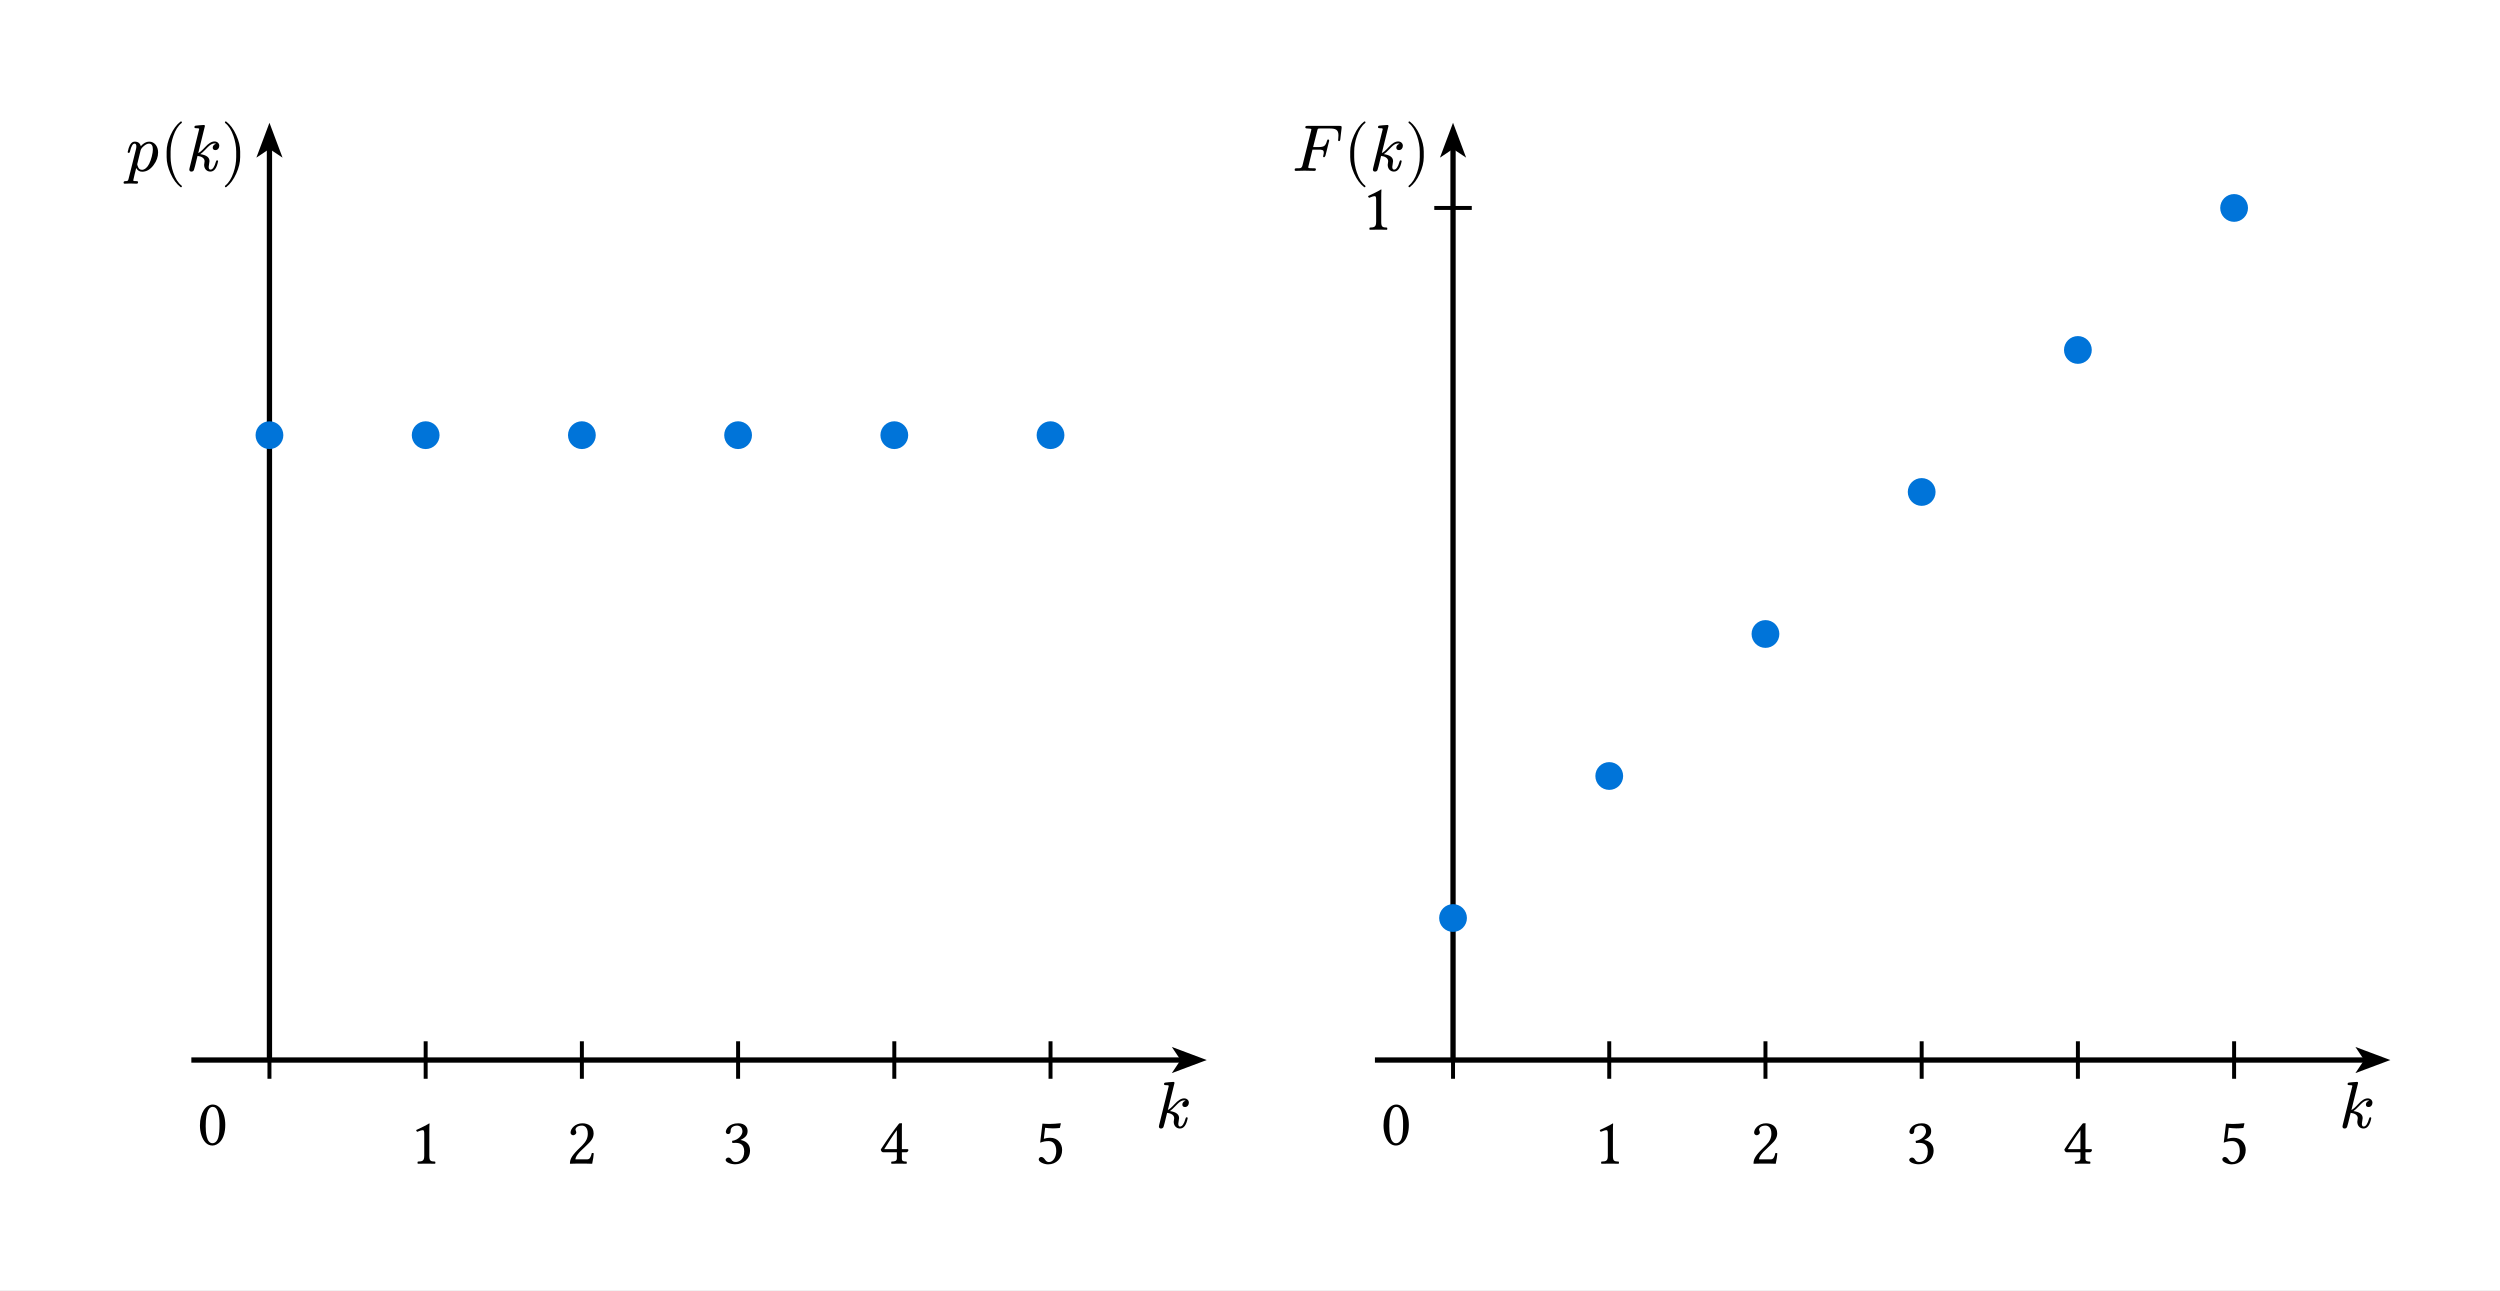
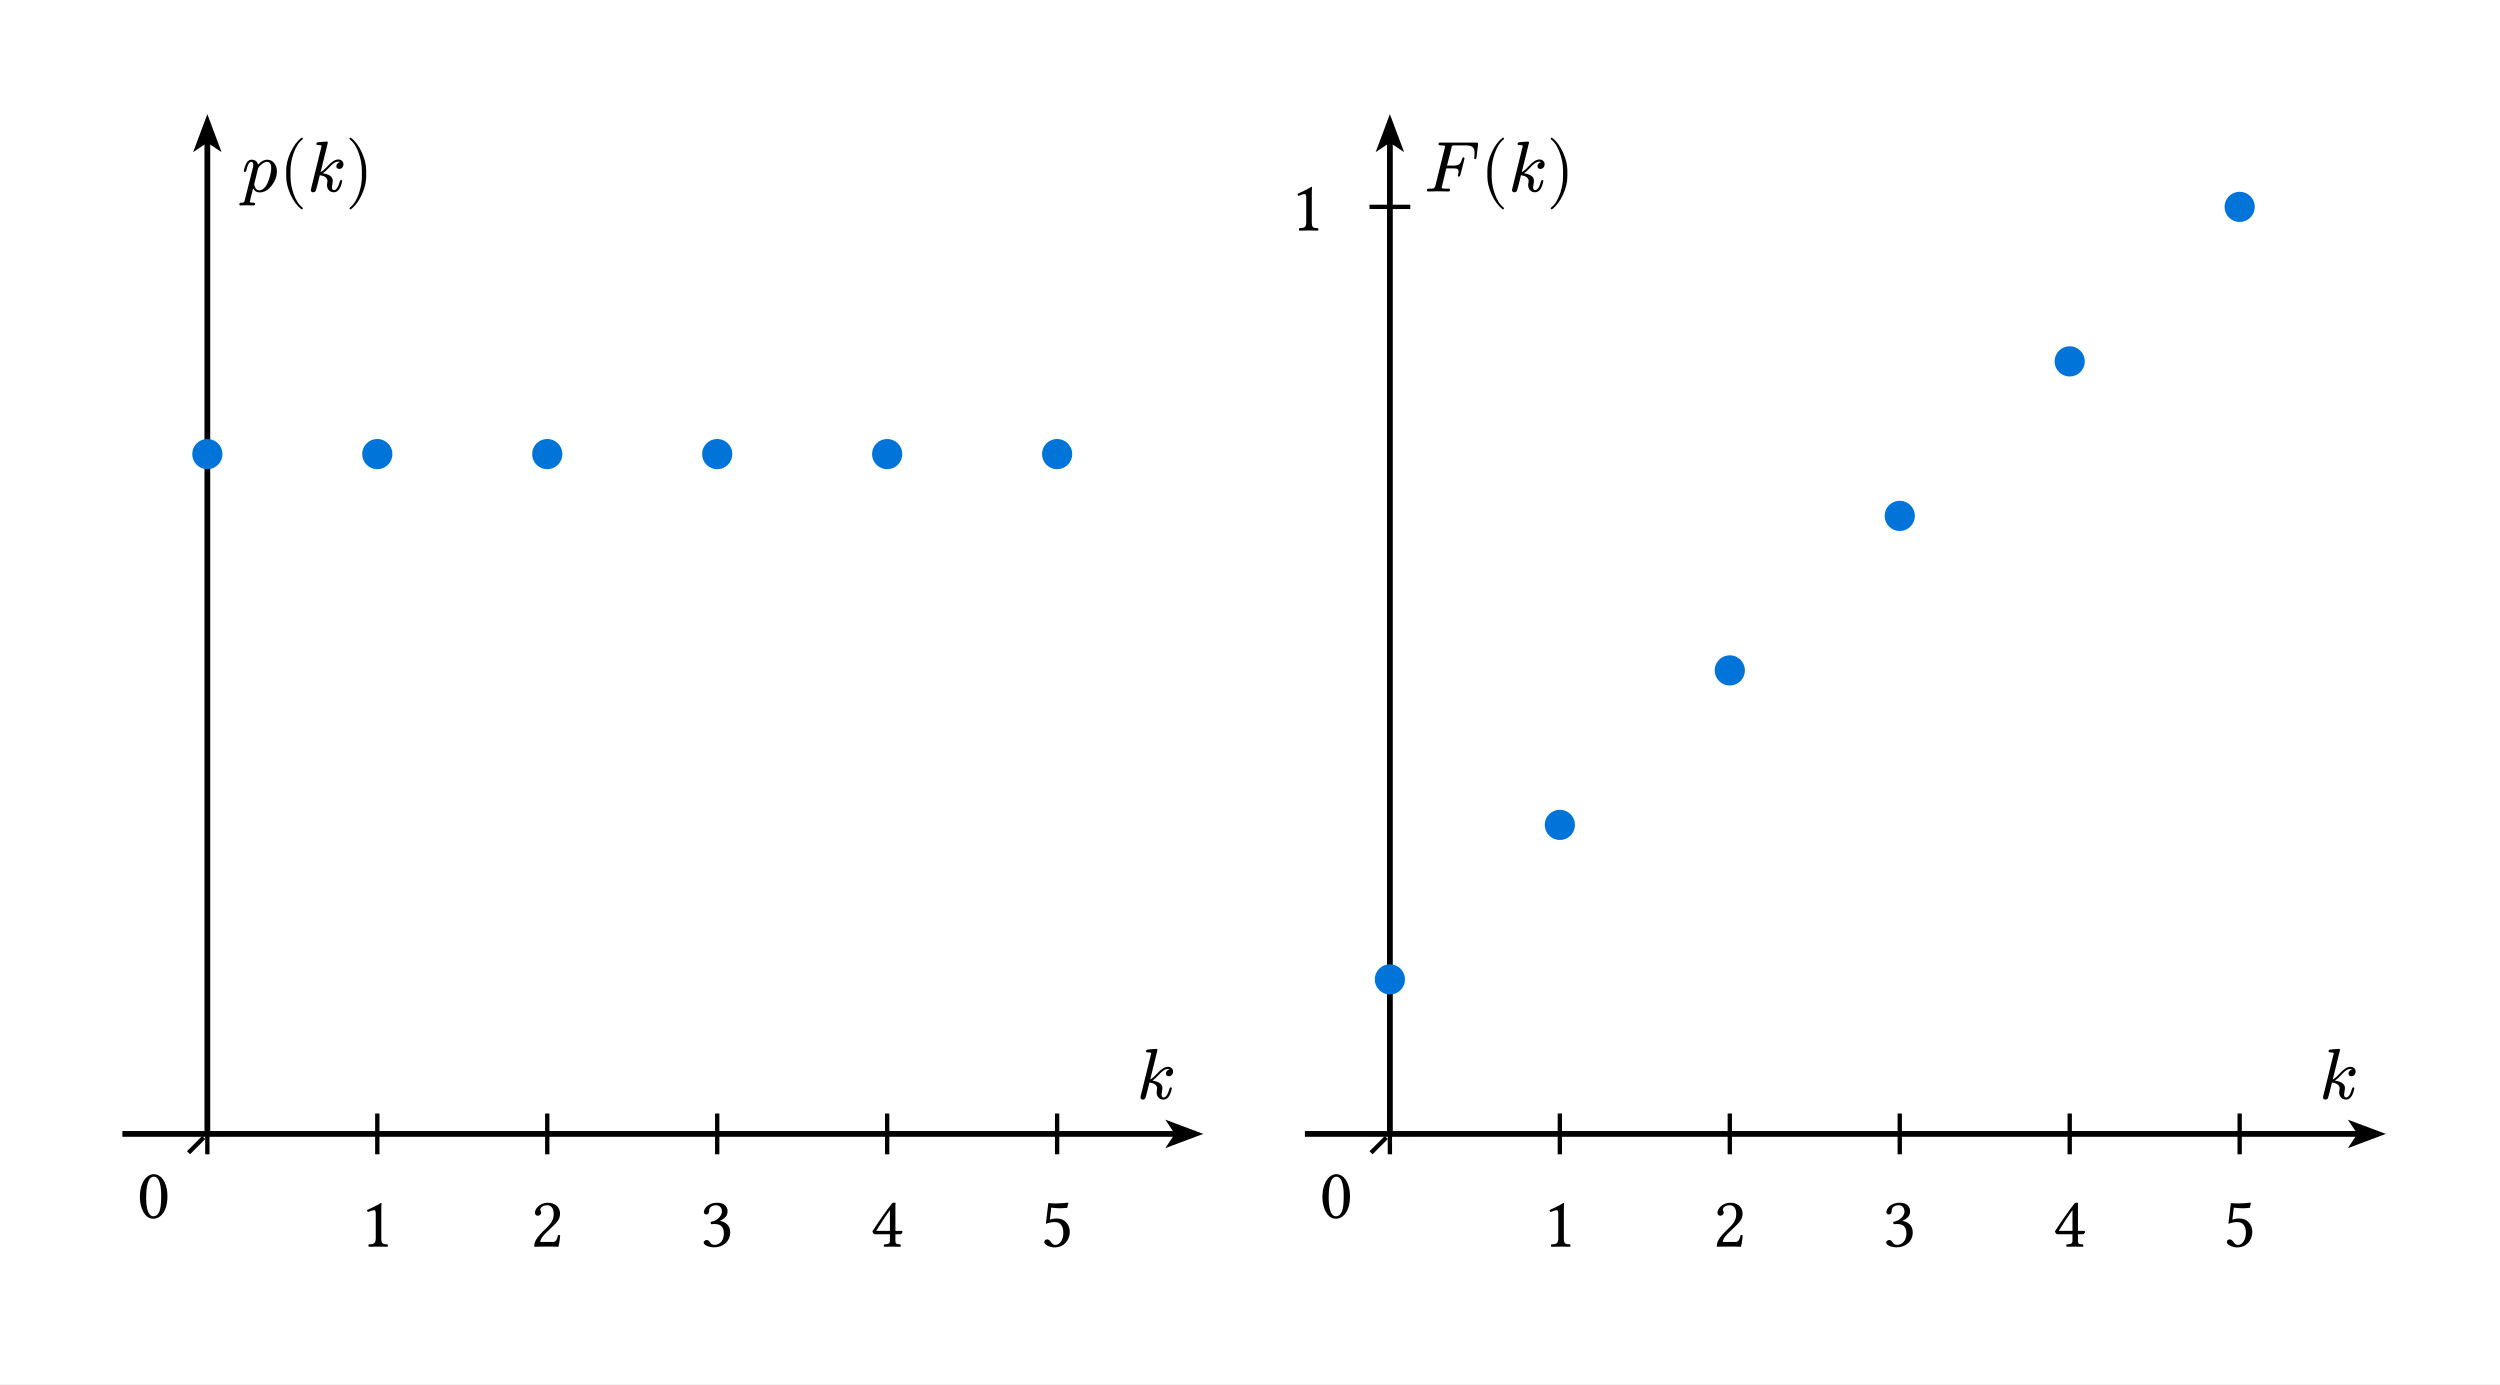
- <svg xmlns="http://www.w3.org/2000/svg" xmlns:xlink="http://www.w3.org/1999/xlink" viewBox="0 0 378.039 195.077" width="378.039pt" height="195.077pt">
-   <path fill="#ffffff" fill-rule="nonzero" d="M 0 0v 195.077h 378.039v -195.077Z " />
+ <svg xmlns="http://www.w3.org/2000/svg" xmlns:xlink="http://www.w3.org/1999/xlink" viewBox="0 0 347.474 192.385" width="347.474pt" height="192.385pt">
+   <path fill="#ffffff" fill-rule="nonzero" d="M 0 0v 192.385h 347.474v -192.385Z " />
  <g transform="translate(17.00787 17.00787)">
-     <path fill="none" stroke="#000000" stroke-width="0.8" stroke-linecap="butt" stroke-linejoin="miter" stroke-miterlimit="4" transform="translate(11.9263 143.2849)" d="M 0 0h 150.066" />
-     <path fill="#000000" fill-rule="nonzero" stroke="#000000" stroke-width="0.8" stroke-linecap="butt" stroke-linejoin="miter" stroke-miterlimit="4" stroke-dashoffset="0" stroke-dasharray="" transform="translate(161.2123 142.1156)" d="M 0 0m 3.118 1.169l -3.118 -1.169l 0.78 1.169l -0.78 1.169l 3.118 -1.169Z " />
-     <path fill="none" stroke="#000000" stroke-width="0.8" stroke-linecap="butt" stroke-linejoin="miter" stroke-miterlimit="4" transform="translate(23.73732 5.030421)" d="M 0 0m 0 138.255v -138.255" />
-     <path fill="#000000" fill-rule="nonzero" stroke="#000000" stroke-width="0.8" stroke-linecap="butt" stroke-linejoin="miter" stroke-miterlimit="4" stroke-dashoffset="0" stroke-dasharray="" transform="translate(22.56803 2.691838)" d="M 0 0m 1.169 0l -1.169 3.118l 1.169 -0.78l 1.169 0.78l -1.169 -3.118Z " />
-     <path fill="none" stroke="#000000" stroke-width="0.6" stroke-linecap="butt" stroke-linejoin="miter" stroke-miterlimit="4" transform="translate(23.73732 140.4503)" d="M 0 0m 0 5.669v -5.669" />
-     <path fill="none" stroke="#000000" stroke-width="0.6" stroke-linecap="butt" stroke-linejoin="miter" stroke-miterlimit="4" transform="translate(47.35937 140.4503)" d="M 0 0m 0 5.669v -5.669" />
-     <path fill="none" transform="translate(43.03437 150.3715)" d="M 0 0h 8.65v 10.6h -8.65v -10.6Z " />
-     <g transform="translate(43.03437 150.3715)">
+     <path fill="none" stroke="#000000" stroke-width="0.8" stroke-linecap="butt" stroke-linejoin="miter" stroke-miterlimit="4" transform="translate(0 140.5931)" d="M 0 0h 146.758" />
+     <path fill="#000000" fill-rule="nonzero" stroke="#000000" stroke-width="0.8" stroke-linecap="butt" stroke-linejoin="miter" stroke-miterlimit="4" stroke-dashoffset="0" stroke-dasharray="" transform="translate(145.9789 139.4238)" d="M 0 0m 3.118 1.169l -3.118 -1.169l 0.78 1.169l -0.78 1.169l 3.118 -1.169Z " />
+     <path fill="none" stroke="#000000" stroke-width="0.8" stroke-linecap="butt" stroke-linejoin="miter" stroke-miterlimit="4" transform="translate(11.81102 2.338583)" d="M 0 0m 0 138.255v -138.255" />
+     <path fill="#000000" fill-rule="nonzero" stroke="#000000" stroke-width="0.8" stroke-linecap="butt" stroke-linejoin="miter" stroke-miterlimit="4" stroke-dashoffset="0" stroke-dasharray="" transform="translate(10.64173)" d="M 0 0m 1.169 0l -1.169 3.118l 1.169 -0.78l 1.169 0.78l -1.169 -3.118Z " />
+     <path fill="none" stroke="#000000" stroke-width="0.6" stroke-linecap="butt" stroke-linejoin="miter" stroke-miterlimit="4" transform="translate(11.81102 137.7584)" d="M 0 0m 0 5.669v -5.669" />
+     <path fill="none" stroke="#000000" stroke-width="0.6" stroke-linecap="butt" stroke-linejoin="miter" stroke-miterlimit="4" transform="translate(35.43307 137.7584)" d="M 0 0m 0 5.669v -5.669" />
+     <path fill="none" transform="translate(31.10807 147.6797)" d="M 0 0h 8.65v 10.6h -8.65v -10.6Z " />
+     <g transform="translate(31.10807 147.6797)">
      <g transform="matrix(1 0 0 -1 2 8.58)">
        <use xlink:href="#g90E80DFA2ED72D656149A2EAA0923C99" x="0" y="0" fill="#000000" fill-rule="nonzero" />
      </g>
    </g>
-     <path fill="none" stroke="#000000" stroke-width="0.6" stroke-linecap="butt" stroke-linejoin="miter" stroke-miterlimit="4" transform="translate(70.98142 140.4503)" d="M 0 0m 0 5.669v -5.669" />
-     <path fill="none" transform="translate(66.65642 150.3715)" d="M 0 0h 8.65v 10.6h -8.65v -10.6Z " />
-     <g transform="translate(66.65642 150.3715)">
+     <path fill="none" stroke="#000000" stroke-width="0.6" stroke-linecap="butt" stroke-linejoin="miter" stroke-miterlimit="4" transform="translate(59.05512 137.7584)" d="M 0 0m 0 5.669v -5.669" />
+     <path fill="none" transform="translate(54.73012 147.6797)" d="M 0 0h 8.65v 10.6h -8.65v -10.6Z " />
+     <g transform="translate(54.73012 147.6797)">
      <g transform="matrix(1 0 0 -1 2 8.58)">
        <use xlink:href="#gD51D1BA75A4578B9DA0C9BBB90D056B7" x="0" y="0" fill="#000000" fill-rule="nonzero" />
      </g>
    </g>
-     <path fill="none" stroke="#000000" stroke-width="0.6" stroke-linecap="butt" stroke-linejoin="miter" stroke-miterlimit="4" transform="translate(94.60346 140.4503)" d="M 0 0m 0 5.669v -5.669" />
-     <path fill="none" transform="translate(90.27846 150.3715)" d="M 0 0h 8.65v 10.68h -8.65v -10.68Z " />
-     <g transform="translate(90.27846 150.3715)">
+     <path fill="none" stroke="#000000" stroke-width="0.6" stroke-linecap="butt" stroke-linejoin="miter" stroke-miterlimit="4" transform="translate(82.67717 137.7584)" d="M 0 0m 0 5.669v -5.669" />
+     <path fill="none" transform="translate(78.35217 147.6797)" d="M 0 0h 8.65v 10.68h -8.65v -10.68Z " />
+     <g transform="translate(78.35217 147.6797)">
      <g transform="matrix(1 0 0 -1 2 8.58)">
        <use xlink:href="#gEC79FC52D225D04391F52749EE46159D" x="0" y="0" fill="#000000" fill-rule="nonzero" />
      </g>
    </g>
-     <path fill="none" stroke="#000000" stroke-width="0.6" stroke-linecap="butt" stroke-linejoin="miter" stroke-miterlimit="4" transform="translate(118.2255 140.4503)" d="M 0 0m 0 5.669v -5.669" />
-     <path fill="none" transform="translate(113.9005 150.3715)" d="M 0 0h 8.65v 10.6h -8.65v -10.6Z " />
-     <g transform="translate(113.9005 150.3715)">
+     <path fill="none" stroke="#000000" stroke-width="0.6" stroke-linecap="butt" stroke-linejoin="miter" stroke-miterlimit="4" transform="translate(106.2992 137.7584)" d="M 0 0m 0 5.669v -5.669" />
+     <path fill="none" transform="translate(101.9742 147.6797)" d="M 0 0h 8.65v 10.6h -8.65v -10.6Z " />
+     <g transform="translate(101.9742 147.6797)">
      <g transform="matrix(1 0 0 -1 2 8.58)">
        <use xlink:href="#g9FDA399337BA5CEE43DE6885B462BE24" x="0" y="0" fill="#000000" fill-rule="nonzero" />
      </g>
    </g>
-     <path fill="none" stroke="#000000" stroke-width="0.6" stroke-linecap="butt" stroke-linejoin="miter" stroke-miterlimit="4" transform="translate(141.8476 140.4503)" d="M 0 0m 0 5.669v -5.669" />
-     <path fill="none" transform="translate(137.5226 150.3715)" d="M 0 0h 8.65v 10.69h -8.65v -10.69Z " />
-     <g transform="translate(137.5226 150.3715)">
+     <path fill="none" stroke="#000000" stroke-width="0.6" stroke-linecap="butt" stroke-linejoin="miter" stroke-miterlimit="4" transform="translate(129.9213 137.7584)" d="M 0 0m 0 5.669v -5.669" />
+     <path fill="none" transform="translate(125.5963 147.6797)" d="M 0 0h 8.65v 10.69h -8.65v -10.69Z " />
+     <g transform="translate(125.5963 147.6797)">
      <g transform="matrix(1 0 0 -1 2 8.58)">
        <use xlink:href="#g53E88946A301F5C1DCEA2C720F6596D3" x="0" y="0" fill="#000000" fill-rule="nonzero" />
      </g>
    </g>
-     <path fill="none" stroke="#000000" stroke-width="0.6" stroke-linecap="butt" stroke-linejoin="miter" stroke-miterlimit="4" transform="translate(20.90268 143.2849)" d="M 0 0h 5.669" />
-     <path fill="none" transform="translate(10.83535 147.5369)" d="M 0 0h 8.65v 10.68h -8.65v -10.68Z " />
-     <g transform="translate(10.83535 147.5369)">
+     <path fill="none" stroke="#000000" stroke-width="0.6" stroke-linecap="butt" stroke-linejoin="miter" stroke-miterlimit="4" transform="translate(8.976378 140.5931)" d="M 0 0h 5.669" />
+     <path fill="none" stroke="#000000" stroke-width="0.6" stroke-linecap="butt" stroke-linejoin="miter" stroke-miterlimit="4" transform="translate(9.194013 141.0942)" d="M 0 0m 2.116 0l -2.116 2.116" />
+     <path fill="none" transform="translate(0.04291339 143.7112)" d="M 0 0h 8.65v 10.68h -8.65v -10.68Z " />
+     <g transform="translate(0.04291335 143.7112)">
      <g transform="matrix(1 0 0 -1 2 8.58)">
        <use xlink:href="#g6DFAD7171EBFBAC7EAFD0C61FA59A787" x="0" y="0" fill="#000000" fill-rule="nonzero" />
      </g>
    </g>
-     <path fill="none" transform="translate(155.6872 144.7022)" d="M 0 0h 9.36v 10.94h -9.36v -10.94Z " />
-     <g transform="translate(155.6872 144.7022)">
-       <g transform="matrix(1 0 0 -1 2 8.83)">
-         <use xlink:href="#g2AE1B9D8BD85FB553420A2FB2CBC4A82" x="0" y="0" fill="#000000" fill-rule="nonzero" />
-       </g>
-     </g>
-     <path fill="none" transform="translate(0)" d="M 0 0h 22.32v 13.31h -22.32v -13.31Z " />
-     <g transform="translate(-1.42e-7 -1.1e-7)">
-       <g transform="matrix(1 0 0 -1 2 8.83)">
-         <use xlink:href="#gBC8720471D078DB80FD85DE8E60CBD8B" x="0" y="0" fill="#000000" fill-rule="nonzero" />
-       </g>
-       <g transform="matrix(1 0 0 -1 7.18 8.83)">
-         <use xlink:href="#gA5379C297008FE083E855C8E8B850A03" x="0" y="0" fill="#000000" fill-rule="nonzero" />
-       </g>
-       <g transform="matrix(1 0 0 -1 11.07 8.83)">
-         <use xlink:href="#g2AE1B9D8BD85FB553420A2FB2CBC4A82" x="0" y="0" fill="#000000" fill-rule="nonzero" />
-       </g>
-       <g transform="matrix(1 0 0 -1 16.43 8.83)">
-         <use xlink:href="#g62817012A814A947D74F91B268BA3C0F" x="0" y="0" fill="#000000" fill-rule="nonzero" />
-       </g>
-     </g>
-     <path fill="#0074d9" fill-rule="nonzero" stroke="#0074d9" stroke-width="0.8" stroke-linecap="butt" stroke-linejoin="miter" stroke-miterlimit="4" transform="translate(22.03654 47.09594)" d="M 0 0m 1.701 0c -0.938 0 -1.701 0.762 -1.701 1.701c 0 0.938 0.762 1.701 1.701 1.701c 0.938 0 1.701 -0.762 1.701 -1.701c 0 -0.938 -0.762 -1.701 -1.701 -1.701Z " />
-     <path fill="#0074d9" fill-rule="nonzero" stroke="#0074d9" stroke-width="0.8" stroke-linecap="butt" stroke-linejoin="miter" stroke-miterlimit="4" transform="translate(45.65858 47.09594)" d="M 0 0m 1.701 0c -0.938 0 -1.701 0.762 -1.701 1.701c 0 0.938 0.762 1.701 1.701 1.701c 0.938 0 1.701 -0.762 1.701 -1.701c 0 -0.938 -0.762 -1.701 -1.701 -1.701Z " />
-     <path fill="#0074d9" fill-rule="nonzero" stroke="#0074d9" stroke-width="0.8" stroke-linecap="butt" stroke-linejoin="miter" stroke-miterlimit="4" transform="translate(69.28063 47.09594)" d="M 0 0m 1.701 0c -0.938 0 -1.701 0.762 -1.701 1.701c 0 0.938 0.762 1.701 1.701 1.701c 0.938 0 1.701 -0.762 1.701 -1.701c 0 -0.938 -0.762 -1.701 -1.701 -1.701Z " />
-     <path fill="#0074d9" fill-rule="nonzero" stroke="#0074d9" stroke-width="0.8" stroke-linecap="butt" stroke-linejoin="miter" stroke-miterlimit="4" transform="translate(92.90268 47.09594)" d="M 0 0m 1.701 0c -0.938 0 -1.701 0.762 -1.701 1.701c 0 0.938 0.762 1.701 1.701 1.701c 0.938 0 1.701 -0.762 1.701 -1.701c 0 -0.938 -0.762 -1.701 -1.701 -1.701Z " />
-     <path fill="#0074d9" fill-rule="nonzero" stroke="#0074d9" stroke-width="0.8" stroke-linecap="butt" stroke-linejoin="miter" stroke-miterlimit="4" transform="translate(116.5247 47.09594)" d="M 0 0m 1.701 0c -0.938 0 -1.701 0.762 -1.701 1.701c 0 0.938 0.762 1.701 1.701 1.701c 0.938 0 1.701 -0.762 1.701 -1.701c 0 -0.938 -0.762 -1.701 -1.701 -1.701Z " />
-     <path fill="#0074d9" fill-rule="nonzero" stroke="#0074d9" stroke-width="0.8" stroke-linecap="butt" stroke-linejoin="miter" stroke-miterlimit="4" transform="translate(140.1468 47.09594)" d="M 0 0m 1.701 0c -0.938 0 -1.701 0.762 -1.701 1.701c 0 0.938 0.762 1.701 1.701 1.701c 0.938 0 1.701 -0.762 1.701 -1.701c 0 -0.938 -0.762 -1.701 -1.701 -1.701Z " />
+     <path fill="none" transform="translate(138.4589 126.3854)" d="M 0 0h 10.36v 11.94h -10.36v -11.94Z " />
+     <g transform="translate(138.4589 126.3854)">
+       <g transform="translate(2 2)">
+         <g transform="matrix(1 0 0 -1 0.5 7.33)">
+           <use xlink:href="#gA58F80FED159F82A020F96DF88776660" x="0" y="0" fill="#000000" fill-rule="nonzero" />
+         </g>
+       </g>
+     </g>
+     <path fill="none" transform="translate(14.07874 0.2781223)" d="M 0 0h 23.32v 14.31h -23.32v -14.31Z " />
+     <g transform="translate(14.07874 0.2781222)">
+       <g transform="translate(2 2)">
+         <g transform="matrix(1 0 0 -1 0.5 7.33)">
+           <use xlink:href="#gC761C6A35A27EA89DD272464742972C2" x="0" y="0" fill="#000000" fill-rule="nonzero" />
+         </g>
+         <g transform="matrix(1 0 0 -1 5.68 7.33)">
+           <use xlink:href="#gC6AC4EF4B3E9B75A18D8B88A9D174F1F" x="0" y="0" fill="#000000" fill-rule="nonzero" />
+         </g>
+         <g transform="matrix(1 0 0 -1 9.57 7.33)">
+           <use xlink:href="#gA58F80FED159F82A020F96DF88776660" x="0" y="0" fill="#000000" fill-rule="nonzero" />
+         </g>
+         <g transform="matrix(1 0 0 -1 14.93 7.33)">
+           <use xlink:href="#g7E3CEF427144555D9955756F3C667DEE" x="0" y="0" fill="#000000" fill-rule="nonzero" />
+         </g>
+       </g>
+     </g>
+     <path fill="#0074d9" fill-rule="nonzero" stroke="#0074d9" stroke-width="0.8" stroke-linecap="butt" stroke-linejoin="miter" stroke-miterlimit="4" transform="translate(10.11024 44.40411)" d="M 0 0m 1.701 0c -0.938 0 -1.701 0.762 -1.701 1.701c 0 0.938 0.762 1.701 1.701 1.701c 0.938 0 1.701 -0.762 1.701 -1.701c 0 -0.938 -0.762 -1.701 -1.701 -1.701Z " />
+     <path fill="#0074d9" fill-rule="nonzero" stroke="#0074d9" stroke-width="0.8" stroke-linecap="butt" stroke-linejoin="miter" stroke-miterlimit="4" transform="translate(33.73228 44.40411)" d="M 0 0m 1.701 0c -0.938 0 -1.701 0.762 -1.701 1.701c 0 0.938 0.762 1.701 1.701 1.701c 0.938 0 1.701 -0.762 1.701 -1.701c 0 -0.938 -0.762 -1.701 -1.701 -1.701Z " />
+     <path fill="#0074d9" fill-rule="nonzero" stroke="#0074d9" stroke-width="0.8" stroke-linecap="butt" stroke-linejoin="miter" stroke-miterlimit="4" transform="translate(57.35433 44.40411)" d="M 0 0m 1.701 0c -0.938 0 -1.701 0.762 -1.701 1.701c 0 0.938 0.762 1.701 1.701 1.701c 0.938 0 1.701 -0.762 1.701 -1.701c 0 -0.938 -0.762 -1.701 -1.701 -1.701Z " />
+     <path fill="#0074d9" fill-rule="nonzero" stroke="#0074d9" stroke-width="0.8" stroke-linecap="butt" stroke-linejoin="miter" stroke-miterlimit="4" transform="translate(80.97638 44.40411)" d="M 0 0m 1.701 0c -0.938 0 -1.701 0.762 -1.701 1.701c 0 0.938 0.762 1.701 1.701 1.701c 0.938 0 1.701 -0.762 1.701 -1.701c 0 -0.938 -0.762 -1.701 -1.701 -1.701Z " />
+     <path fill="#0074d9" fill-rule="nonzero" stroke="#0074d9" stroke-width="0.8" stroke-linecap="butt" stroke-linejoin="miter" stroke-miterlimit="4" transform="translate(104.5984 44.40411)" d="M 0 0m 1.701 0c -0.938 0 -1.701 0.762 -1.701 1.701c 0 0.938 0.762 1.701 1.701 1.701c 0.938 0 1.701 -0.762 1.701 -1.701c 0 -0.938 -0.762 -1.701 -1.701 -1.701Z " />
+     <path fill="#0074d9" fill-rule="nonzero" stroke="#0074d9" stroke-width="0.8" stroke-linecap="butt" stroke-linejoin="miter" stroke-miterlimit="4" transform="translate(128.2205 44.40411)" d="M 0 0m 1.701 0c -0.938 0 -1.701 0.762 -1.701 1.701c 0 0.938 0.762 1.701 1.701 1.701c 0.938 0 1.701 -0.762 1.701 -1.701c 0 -0.938 -0.762 -1.701 -1.701 -1.701Z " />
  </g>
-   <g transform="translate(193.3937 17.00787)">
-     <path fill="none" stroke="#000000" stroke-width="0.8" stroke-linecap="butt" stroke-linejoin="miter" stroke-miterlimit="4" transform="translate(14.5163 143.2849)" d="M 0 0h 150.066" />
-     <path fill="#000000" fill-rule="nonzero" stroke="#000000" stroke-width="0.8" stroke-linecap="butt" stroke-linejoin="miter" stroke-miterlimit="4" stroke-dashoffset="0" stroke-dasharray="" transform="translate(163.8023 142.1156)" d="M 0 0m 3.118 1.169l -3.118 -1.169l 0.78 1.169l -0.78 1.169l 3.118 -1.169Z " />
-     <path fill="none" stroke="#000000" stroke-width="0.8" stroke-linecap="butt" stroke-linejoin="miter" stroke-miterlimit="4" transform="translate(26.32732 5.030421)" d="M 0 0m 0 138.255v -138.255" />
-     <path fill="#000000" fill-rule="nonzero" stroke="#000000" stroke-width="0.8" stroke-linecap="butt" stroke-linejoin="miter" stroke-miterlimit="4" stroke-dashoffset="0" stroke-dasharray="" transform="translate(25.15803 2.691838)" d="M 0 0m 1.169 0l -1.169 3.118l 1.169 -0.78l 1.169 0.78l -1.169 -3.118Z " />
-     <path fill="none" stroke="#000000" stroke-width="0.6" stroke-linecap="butt" stroke-linejoin="miter" stroke-miterlimit="4" transform="translate(26.32732 140.4503)" d="M 0 0m 0 5.669v -5.669" />
-     <path fill="none" stroke="#000000" stroke-width="0.6" stroke-linecap="butt" stroke-linejoin="miter" stroke-miterlimit="4" transform="translate(49.94937 140.4503)" d="M 0 0m 0 5.669v -5.669" />
-     <path fill="none" transform="translate(45.62437 150.3715)" d="M 0 0h 8.65v 10.6h -8.65v -10.6Z " />
-     <g transform="translate(45.62437 150.3715)">
+   <g transform="translate(177.4435 17.00787)">
+     <path fill="none" stroke="#000000" stroke-width="0.8" stroke-linecap="butt" stroke-linejoin="miter" stroke-miterlimit="4" transform="translate(3.925591 140.5931)" d="M 0 0h 146.758" />
+     <path fill="#000000" fill-rule="nonzero" stroke="#000000" stroke-width="0.8" stroke-linecap="butt" stroke-linejoin="miter" stroke-miterlimit="4" stroke-dashoffset="0" stroke-dasharray="" transform="translate(149.9045 139.4238)" d="M 0 0m 3.118 1.169l -3.118 -1.169l 0.78 1.169l -0.78 1.169l 3.118 -1.169Z " />
+     <path fill="none" stroke="#000000" stroke-width="0.8" stroke-linecap="butt" stroke-linejoin="miter" stroke-miterlimit="4" transform="translate(15.73661 2.338583)" d="M 0 0m 0 138.255v -138.255" />
+     <path fill="#000000" fill-rule="nonzero" stroke="#000000" stroke-width="0.8" stroke-linecap="butt" stroke-linejoin="miter" stroke-miterlimit="4" stroke-dashoffset="0" stroke-dasharray="" transform="translate(14.56732)" d="M 0 0m 1.169 0l -1.169 3.118l 1.169 -0.78l 1.169 0.78l -1.169 -3.118Z " />
+     <path fill="none" stroke="#000000" stroke-width="0.6" stroke-linecap="butt" stroke-linejoin="miter" stroke-miterlimit="4" transform="translate(15.73661 137.7584)" d="M 0 0m 0 5.669v -5.669" />
+     <path fill="none" stroke="#000000" stroke-width="0.6" stroke-linecap="butt" stroke-linejoin="miter" stroke-miterlimit="4" transform="translate(39.35866 137.7584)" d="M 0 0m 0 5.669v -5.669" />
+     <path fill="none" transform="translate(35.03366 147.6797)" d="M 0 0h 8.65v 10.6h -8.65v -10.6Z " />
+     <g transform="translate(35.03366 147.6797)">
      <g transform="matrix(1 0 0 -1 2 8.58)">
        <use xlink:href="#g90E80DFA2ED72D656149A2EAA0923C99" x="0" y="0" fill="#000000" fill-rule="nonzero" />
      </g>
    </g>
-     <path fill="none" stroke="#000000" stroke-width="0.6" stroke-linecap="butt" stroke-linejoin="miter" stroke-miterlimit="4" transform="translate(73.57142 140.4503)" d="M 0 0m 0 5.669v -5.669" />
-     <path fill="none" transform="translate(69.24642 150.3715)" d="M 0 0h 8.65v 10.6h -8.65v -10.6Z " />
-     <g transform="translate(69.24642 150.3715)">
+     <path fill="none" stroke="#000000" stroke-width="0.6" stroke-linecap="butt" stroke-linejoin="miter" stroke-miterlimit="4" transform="translate(62.98071 137.7584)" d="M 0 0m 0 5.669v -5.669" />
+     <path fill="none" transform="translate(58.65571 147.6797)" d="M 0 0h 8.65v 10.6h -8.65v -10.6Z " />
+     <g transform="translate(58.65571 147.6797)">
      <g transform="matrix(1 0 0 -1 2 8.58)">
        <use xlink:href="#gD51D1BA75A4578B9DA0C9BBB90D056B7" x="0" y="0" fill="#000000" fill-rule="nonzero" />
      </g>
    </g>
-     <path fill="none" stroke="#000000" stroke-width="0.6" stroke-linecap="butt" stroke-linejoin="miter" stroke-miterlimit="4" transform="translate(97.19346 140.4503)" d="M 0 0m 0 5.669v -5.669" />
-     <path fill="none" transform="translate(92.86846 150.3715)" d="M 0 0h 8.65v 10.68h -8.65v -10.68Z " />
-     <g transform="translate(92.86846 150.3715)">
+     <path fill="none" stroke="#000000" stroke-width="0.6" stroke-linecap="butt" stroke-linejoin="miter" stroke-miterlimit="4" transform="translate(86.60276 137.7584)" d="M 0 0m 0 5.669v -5.669" />
+     <path fill="none" transform="translate(82.27776 147.6797)" d="M 0 0h 8.65v 10.68h -8.65v -10.68Z " />
+     <g transform="translate(82.27776 147.6797)">
      <g transform="matrix(1 0 0 -1 2 8.58)">
        <use xlink:href="#gEC79FC52D225D04391F52749EE46159D" x="0" y="0" fill="#000000" fill-rule="nonzero" />
      </g>
    </g>
-     <path fill="none" stroke="#000000" stroke-width="0.6" stroke-linecap="butt" stroke-linejoin="miter" stroke-miterlimit="4" transform="translate(120.8155 140.4503)" d="M 0 0m 0 5.669v -5.669" />
-     <path fill="none" transform="translate(116.4905 150.3715)" d="M 0 0h 8.65v 10.6h -8.65v -10.6Z " />
-     <g transform="translate(116.4905 150.3715)">
+     <path fill="none" stroke="#000000" stroke-width="0.6" stroke-linecap="butt" stroke-linejoin="miter" stroke-miterlimit="4" transform="translate(110.2248 137.7584)" d="M 0 0m 0 5.669v -5.669" />
+     <path fill="none" transform="translate(105.8998 147.6797)" d="M 0 0h 8.65v 10.6h -8.65v -10.6Z " />
+     <g transform="translate(105.8998 147.6797)">
      <g transform="matrix(1 0 0 -1 2 8.58)">
        <use xlink:href="#g9FDA399337BA5CEE43DE6885B462BE24" x="0" y="0" fill="#000000" fill-rule="nonzero" />
      </g>
    </g>
-     <path fill="none" stroke="#000000" stroke-width="0.6" stroke-linecap="butt" stroke-linejoin="miter" stroke-miterlimit="4" transform="translate(144.4376 140.4503)" d="M 0 0m 0 5.669v -5.669" />
-     <path fill="none" transform="translate(140.1126 150.3715)" d="M 0 0h 8.65v 10.69h -8.65v -10.69Z " />
-     <g transform="translate(140.1126 150.3715)">
+     <path fill="none" stroke="#000000" stroke-width="0.6" stroke-linecap="butt" stroke-linejoin="miter" stroke-miterlimit="4" transform="translate(133.8469 137.7584)" d="M 0 0m 0 5.669v -5.669" />
+     <path fill="none" transform="translate(129.5219 147.6797)" d="M 0 0h 8.65v 10.69h -8.65v -10.69Z " />
+     <g transform="translate(129.5219 147.6797)">
      <g transform="matrix(1 0 0 -1 2 8.58)">
        <use xlink:href="#g53E88946A301F5C1DCEA2C720F6596D3" x="0" y="0" fill="#000000" fill-rule="nonzero" />
      </g>
    </g>
-     <path fill="none" stroke="#000000" stroke-width="0.6" stroke-linecap="butt" stroke-linejoin="miter" stroke-miterlimit="4" transform="translate(23.49268 143.2849)" d="M 0 0h 5.669" />
-     <path fill="none" stroke="#000000" stroke-width="0.6" stroke-linecap="butt" stroke-linejoin="miter" stroke-miterlimit="4" transform="translate(23.49268 14.43739)" d="M 0 0h 5.669" />
-     <path fill="none" transform="translate(10.59071 9.137391)" d="M 0 0h 8.65v 10.6h -8.65v -10.6Z " />
-     <g transform="translate(10.59071 9.137391)">
+     <path fill="none" stroke="#000000" stroke-width="0.6" stroke-linecap="butt" stroke-linejoin="miter" stroke-miterlimit="4" transform="translate(12.90197 140.5931)" d="M 0 0h 5.669" />
+     <path fill="none" stroke="#000000" stroke-width="0.6" stroke-linecap="butt" stroke-linejoin="miter" stroke-miterlimit="4" transform="translate(12.90197 11.74555)" d="M 0 0h 5.669" />
+     <path fill="none" transform="translate(0 6.445553)" d="M 0 0h 8.65v 10.6h -8.65v -10.6Z " />
+     <g transform="translate(-3.1e-8 6.445552)">
      <g transform="matrix(1 0 0 -1 2 8.58)">
        <use xlink:href="#g90E80DFA2ED72D656149A2EAA0923C99" x="0" y="0" fill="#000000" fill-rule="nonzero" />
      </g>
    </g>
-     <path fill="none" transform="translate(13.42535 147.5369)" d="M 0 0h 8.65v 10.68h -8.65v -10.68Z " />
-     <g transform="translate(13.42535 147.5369)">
+     <path fill="none" stroke="#000000" stroke-width="0.6" stroke-linecap="butt" stroke-linejoin="miter" stroke-miterlimit="4" transform="translate(13.1196 141.0942)" d="M 0 0m 2.116 0l -2.116 2.116" />
+     <path fill="none" transform="translate(3.968504 143.7112)" d="M 0 0h 8.65v 10.68h -8.65v -10.68Z " />
+     <g transform="translate(3.968504 143.7112)">
      <g transform="matrix(1 0 0 -1 2 8.58)">
        <use xlink:href="#g6DFAD7171EBFBAC7EAFD0C61FA59A787" x="0" y="0" fill="#000000" fill-rule="nonzero" />
      </g>
    </g>
-     <path fill="none" transform="translate(158.2772 144.7022)" d="M 0 0h 9.36v 10.94h -9.36v -10.94Z " />
-     <g transform="translate(158.2772 144.7022)">
-       <g transform="matrix(1 0 0 -1 2 8.83)">
-         <use xlink:href="#g2AE1B9D8BD85FB553420A2FB2CBC4A82" x="0" y="0" fill="#000000" fill-rule="nonzero" />
-       </g>
-     </g>
-     <path fill="none" d="M 0 0h 24.91v 13.31h -24.91v -13.31Z " />
-     <g transform="translate(-7.9e-8 -1.1e-7)">
-       <g transform="matrix(1 0 0 -1 2 8.83)">
-         <use xlink:href="#g3CFE6150D025C9FE5B65497FBD971DC1" x="0" y="0" fill="#000000" fill-rule="nonzero" />
-       </g>
-       <g transform="matrix(1 0 0 -1 9.77 8.83)">
-         <use xlink:href="#gA5379C297008FE083E855C8E8B850A03" x="0" y="0" fill="#000000" fill-rule="nonzero" />
-       </g>
-       <g transform="matrix(1 0 0 -1 13.66 8.83)">
-         <use xlink:href="#g2AE1B9D8BD85FB553420A2FB2CBC4A82" x="0" y="0" fill="#000000" fill-rule="nonzero" />
-       </g>
-       <g transform="matrix(1 0 0 -1 19.02 8.83)">
-         <use xlink:href="#g62817012A814A947D74F91B268BA3C0F" x="0" y="0" fill="#000000" fill-rule="nonzero" />
-       </g>
-     </g>
-     <path fill="#0074d9" fill-rule="nonzero" stroke="#0074d9" stroke-width="0.8" stroke-linecap="butt" stroke-linejoin="miter" stroke-miterlimit="4" transform="translate(24.62654 120.1095)" d="M 0 0m 1.701 0c -0.938 0 -1.701 0.762 -1.701 1.701c 0 0.938 0.762 1.701 1.701 1.701c 0.938 0 1.701 -0.762 1.701 -1.701c 0 -0.938 -0.762 -1.701 -1.701 -1.701Z " />
-     <path fill="#0074d9" fill-rule="nonzero" stroke="#0074d9" stroke-width="0.8" stroke-linecap="butt" stroke-linejoin="miter" stroke-miterlimit="4" transform="translate(48.24858 98.63496)" d="M 0 0m 1.701 0c -0.938 0 -1.701 0.762 -1.701 1.701c 0 0.938 0.762 1.701 1.701 1.701c 0.938 0 1.701 -0.762 1.701 -1.701c 0 -0.938 -0.762 -1.701 -1.701 -1.701Z " />
-     <path fill="#0074d9" fill-rule="nonzero" stroke="#0074d9" stroke-width="0.8" stroke-linecap="butt" stroke-linejoin="miter" stroke-miterlimit="4" transform="translate(71.87063 77.16037)" d="M 0 0m 1.701 0c -0.938 0 -1.701 0.762 -1.701 1.701c 0 0.938 0.762 1.701 1.701 1.701c 0.938 0 1.701 -0.762 1.701 -1.701c 0 -0.938 -0.762 -1.701 -1.701 -1.701Z " />
-     <path fill="#0074d9" fill-rule="nonzero" stroke="#0074d9" stroke-width="0.8" stroke-linecap="butt" stroke-linejoin="miter" stroke-miterlimit="4" transform="translate(95.49268 55.68578)" d="M 0 0m 1.701 0c -0.938 0 -1.701 0.762 -1.701 1.701c 0 0.938 0.762 1.701 1.701 1.701c 0.938 0 1.701 -0.762 1.701 -1.701c 0 -0.938 -0.762 -1.701 -1.701 -1.701Z " />
-     <path fill="#0074d9" fill-rule="nonzero" stroke="#0074d9" stroke-width="0.8" stroke-linecap="butt" stroke-linejoin="miter" stroke-miterlimit="4" transform="translate(119.1147 34.21119)" d="M 0 0m 1.701 0c -0.938 0 -1.701 0.762 -1.701 1.701c 0 0.938 0.762 1.701 1.701 1.701c 0.938 0 1.701 -0.762 1.701 -1.701c 0 -0.938 -0.762 -1.701 -1.701 -1.701Z " />
-     <path fill="#0074d9" fill-rule="nonzero" stroke="#0074d9" stroke-width="0.8" stroke-linecap="butt" stroke-linejoin="miter" stroke-miterlimit="4" transform="translate(142.7368 12.7366)" d="M 0 0m 1.701 0c -0.938 0 -1.701 0.762 -1.701 1.701c 0 0.938 0.762 1.701 1.701 1.701c 0.938 0 1.701 -0.762 1.701 -1.701c 0 -0.938 -0.762 -1.701 -1.701 -1.701Z " />
+     <path fill="none" transform="translate(142.3845 126.3854)" d="M 0 0h 10.36v 11.94h -10.36v -11.94Z " />
+     <g transform="translate(142.3845 126.3854)">
+       <g transform="translate(2 2)">
+         <g transform="matrix(1 0 0 -1 0.5 7.33)">
+           <use xlink:href="#gA58F80FED159F82A020F96DF88776660" x="0" y="0" fill="#000000" fill-rule="nonzero" />
+         </g>
+       </g>
+     </g>
+     <path fill="none" transform="translate(18.00433 0.2781223)" d="M 0 0h 25.91v 14.31h -25.91v -14.31Z " />
+     <g transform="translate(18.00433 0.2781222)">
+       <g transform="translate(2 2)">
+         <g transform="matrix(1 0 0 -1 0.5 7.33)">
+           <use xlink:href="#g4A04A89222FE1458FDC97F586BC23037" x="0" y="0" fill="#000000" fill-rule="nonzero" />
+         </g>
+         <g transform="matrix(1 0 0 -1 8.27 7.33)">
+           <use xlink:href="#gC6AC4EF4B3E9B75A18D8B88A9D174F1F" x="0" y="0" fill="#000000" fill-rule="nonzero" />
+         </g>
+         <g transform="matrix(1 0 0 -1 12.16 7.33)">
+           <use xlink:href="#gA58F80FED159F82A020F96DF88776660" x="0" y="0" fill="#000000" fill-rule="nonzero" />
+         </g>
+         <g transform="matrix(1 0 0 -1 17.52 7.33)">
+           <use xlink:href="#g7E3CEF427144555D9955756F3C667DEE" x="0" y="0" fill="#000000" fill-rule="nonzero" />
+         </g>
+       </g>
+     </g>
+     <path fill="#0074d9" fill-rule="nonzero" stroke="#0074d9" stroke-width="0.8" stroke-linecap="butt" stroke-linejoin="miter" stroke-miterlimit="4" transform="translate(14.03583 117.4177)" d="M 0 0m 1.701 0c -0.938 0 -1.701 0.762 -1.701 1.701c 0 0.938 0.762 1.701 1.701 1.701c 0.938 0 1.701 -0.762 1.701 -1.701c 0 -0.938 -0.762 -1.701 -1.701 -1.701Z " />
+     <path fill="#0074d9" fill-rule="nonzero" stroke="#0074d9" stroke-width="0.8" stroke-linecap="butt" stroke-linejoin="miter" stroke-miterlimit="4" transform="translate(37.65787 95.94312)" d="M 0 0m 1.701 0c -0.938 0 -1.701 0.762 -1.701 1.701c 0 0.938 0.762 1.701 1.701 1.701c 0.938 0 1.701 -0.762 1.701 -1.701c 0 -0.938 -0.762 -1.701 -1.701 -1.701Z " />
+     <path fill="#0074d9" fill-rule="nonzero" stroke="#0074d9" stroke-width="0.8" stroke-linecap="butt" stroke-linejoin="miter" stroke-miterlimit="4" transform="translate(61.27992 74.46853)" d="M 0 0m 1.701 0c -0.938 0 -1.701 0.762 -1.701 1.701c 0 0.938 0.762 1.701 1.701 1.701c 0.938 0 1.701 -0.762 1.701 -1.701c 0 -0.938 -0.762 -1.701 -1.701 -1.701Z " />
+     <path fill="#0074d9" fill-rule="nonzero" stroke="#0074d9" stroke-width="0.8" stroke-linecap="butt" stroke-linejoin="miter" stroke-miterlimit="4" transform="translate(84.90197 52.99394)" d="M 0 0m 1.701 0c -0.938 0 -1.701 0.762 -1.701 1.701c 0 0.938 0.762 1.701 1.701 1.701c 0.938 0 1.701 -0.762 1.701 -1.701c 0 -0.938 -0.762 -1.701 -1.701 -1.701Z " />
+     <path fill="#0074d9" fill-rule="nonzero" stroke="#0074d9" stroke-width="0.8" stroke-linecap="butt" stroke-linejoin="miter" stroke-miterlimit="4" transform="translate(108.524 31.51935)" d="M 0 0m 1.701 0c -0.938 0 -1.701 0.762 -1.701 1.701c 0 0.938 0.762 1.701 1.701 1.701c 0.938 0 1.701 -0.762 1.701 -1.701c 0 -0.938 -0.762 -1.701 -1.701 -1.701Z " />
+     <path fill="#0074d9" fill-rule="nonzero" stroke="#0074d9" stroke-width="0.8" stroke-linecap="butt" stroke-linejoin="miter" stroke-miterlimit="4" transform="translate(132.1461 10.04477)" d="M 0 0m 1.701 0c -0.938 0 -1.701 0.762 -1.701 1.701c 0 0.938 0.762 1.701 1.701 1.701c 0.938 0 1.701 -0.762 1.701 -1.701c 0 -0.938 -0.762 -1.701 -1.701 -1.701Z " />
  </g>
  <defs>
    <symbol id="g90E80DFA2ED72D656149A2EAA0923C99" overflow="visible">
      <path d="M 0 0m 2.88 1.22v 3.47c 0 0.6 0.01 1.21 0.03 1.34c 0 0.05 -0.02 0.05 -0.06 0.05c -0.55 -0.34 -1.08 -0.59 -1.96 -1c 0.02 -0.11 0.06 -0.21 0.15 -0.27c 0.46 0.19 0.68 0.25 0.87 0.25c 0.17 0 0.2 -0.24 0.2 -0.58v -3.26c 0 -0.83 -0.27 -0.88 -0.97 -0.91c -0.06 -0.06 -0.06 -0.27 0 -0.33c 0.49 0.01 0.85 0.02 1.39 0.02c 0.48 0 0.72 -0.01 1.22 -0.02c 0.06 0.06 0.06 0.27 0 0.33c -0.7 0.03 -0.87 0.08 -0.87 0.91Z " />
    </symbol>
    <symbol id="gD51D1BA75A4578B9DA0C9BBB90D056B7" overflow="visible">
      <path d="M 0 0m 0.61 4.68c 0 -0.21 0.19 -0.39 0.4 -0.39c 0.17 0 0.47 0.18 0.47 0.4c 0 0.08 -0.02 0.14 -0.04 0.21c -0.02 0.07 -0.08 0.16 -0.08 0.24c 0 0.25 0.26 0.61 0.99 0.61c 0.36 0 0.87 -0.25 0.87 -1.21c 0 -0.64 -0.23 -1.16 -0.82 -1.76l -0.74 -0.73c -0.98 -1 -1.14 -1.48 -1.14 -2.07c 0 0 0.51 0.02 0.83 0.02h 1.75c 0.32 0 0.78 -0.02 0.78 -0.02c 0.13 0.53 0.23 1.28 0.24 1.58c -0.06 0.05 -0.19 0.07 -0.29 0.05c -0.17 -0.71 -0.34 -0.96 -0.7 -0.96h -1.78c 0 0.48 0.69 1.16 0.74 1.21l 1.01 0.97c 0.57 0.55 1 0.99 1 1.75c 0 1.08 -0.88 1.52 -1.69 1.52c -1.11 0 -1.8 -0.82 -1.8 -1.42Z " />
    </symbol>
    <symbol id="gEC79FC52D225D04391F52749EE46159D" overflow="visible">
      <path d="M 0 0m 2.15 5.75c 0.43 0 0.83 -0.26 0.83 -0.9c 0 -0.5 -0.58 -1.27 -1.57 -1.41l 0.05 -0.32c 0.17 0.02 0.35 0.02 0.48 0.02c 0.57 0 1.31 -0.16 1.31 -1.29c 0 -1.33 -0.89 -1.6 -1.24 -1.6c -0.51 0 -0.6 0.23 -0.72 0.41c -0.1 0.14 -0.23 0.26 -0.43 0.26c -0.21 0 -0.42 -0.19 -0.42 -0.35c 0 -0.4 0.84 -0.67 1.44 -0.67c 1.19 0 2.25 0.77 2.25 2.09c 0 1.09 -0.82 1.48 -1.41 1.58l -0.01 0.02c 0.82 0.39 1.05 0.8 1.05 1.33c 0 0.3 -0.07 0.54 -0.31 0.79c -0.22 0.22 -0.57 0.39 -1.09 0.39c -1.47 0 -1.89 -0.96 -1.89 -1.29c 0 -0.14 0.1 -0.34 0.34 -0.34c 0.35 0 0.39 0.33 0.39 0.52c 0 0.64 0.69 0.76 0.95 0.76Z " />
    </symbol>
    <symbol id="g9FDA399337BA5CEE43DE6885B462BE24" overflow="visible">
      <path d="M 0 0m 4.3 2.19h -0.83v 2.92c 0 0.5 0 0.89 0.02 0.97l -0.02 0.02h -0.32c -0.07 0 -0.12 -0.06 -0.16 -0.11c -0.63 -0.77 -1.79 -2.42 -2.71 -3.85c 0.03 -0.15 0.09 -0.42 0.39 -0.42h 2.04v -0.92c 0 -0.46 -0.38 -0.46 -0.81 -0.49c -0.06 -0.06 -0.06 -0.27 0 -0.33c 0.32 0.01 0.72 0.02 1.18 0.02c 0.39 0 0.77 -0.01 1.09 -0.02c 0.06 0.06 0.06 0.27 0 0.33c -0.49 0.04 -0.7 0.02 -0.7 0.49v 0.92h 0.69c 0.14 0 0.29 0.19 0.29 0.31c 0 0.1 -0.04 0.16 -0.15 0.16Z m -1.59 2.88v -2.88h -1.91c 0.51 0.82 1.22 1.94 1.91 2.88Z " />
    </symbol>
    <symbol id="g53E88946A301F5C1DCEA2C720F6596D3" overflow="visible">
      <path d="M 0 0m 3.19 1.89c 0 -0.95 -0.5 -1.65 -1.1 -1.65c -0.38 0 -0.51 0.25 -0.66 0.45c -0.13 0.17 -0.3 0.32 -0.51 0.32c -0.19 0 -0.38 -0.17 -0.38 -0.37c 0 -0.41 0.85 -0.75 1.42 -0.75c 1.24 0 2.12 0.92 2.12 2.18c 0 0.97 -0.67 1.84 -1.79 1.84c -0.43 0 -0.8 -0.09 -0.98 -0.16l 0.2 1.67c 0.37 -0.04 0.69 -0.09 1.17 -0.09c 0.3 0 0.64 0.02 1.05 0.06l 0.16 0.68l -0.07 0.04c -0.57 -0.06 -1.11 -0.11 -1.64 -0.11c -0.37 0 -0.73 0.02 -1.08 0.05l -0.34 -2.88c 0.53 0.2 0.91 0.24 1.27 0.24c 0.65 0 1.16 -0.43 1.16 -1.52Z " />
    </symbol>
    <symbol id="g6DFAD7171EBFBAC7EAFD0C61FA59A787" overflow="visible">
      <path d="M 0 0m 2.28 -0.1c 0.77 0 1.94 0.78 1.94 3.13c 0 0.99 -0.24 1.84 -0.68 2.42c -0.26 0.35 -0.68 0.65 -1.22 0.65c -0.99 0 -1.93 -1.18 -1.93 -3.16c 0 -1.07 0.33 -2.07 0.88 -2.62c 0.28 -0.28 0.62 -0.42 1.01 -0.42Z m 0.04 5.85c 0.17 0 0.33 -0.06 0.45 -0.17c 0.31 -0.26 0.58 -1.02 0.58 -2.36c 0 -0.92 -0.03 -1.55 -0.17 -2.06c -0.22 -0.82 -0.71 -0.91 -0.89 -0.91c -0.93 0 -1.03 1.71 -1.03 2.58c 0 2.46 0.61 2.92 1.06 2.92Z " />
    </symbol>
-     <symbol id="g2AE1B9D8BD85FB553420A2FB2CBC4A82" overflow="visible">
+     <symbol id="gA58F80FED159F82A020F96DF88776660" overflow="visible">
      <path d="M 0 0m 4.09 3.53c 0 -0.26 0.14 -0.39 0.41 -0.39c 0.35 0 0.58 0.31 0.58 0.65c 0 0.39 -0.32 0.66 -0.71 0.66c -0.45 0 -0.93 -0.3 -1.46 -0.89c -0.41 -0.45 -0.74 -0.74 -1.01 -0.87l 1.01 4.1c -0.02 0.09 -0.04 0.15 -0.17 0.15c -0.32 0 -1.08 -0.09 -1.2 -0.1c -0.15 -0.02 -0.22 -0.09 -0.22 -0.24c 0 -0.1 0.09 -0.15 0.27 -0.15c 0.19 0 0.45 0.01 0.45 -0.13l -1.45 -5.89c -0.03 -0.11 -0.04 -0.18 -0.04 -0.22c 0 -0.21 0.11 -0.32 0.32 -0.32c 0.17 0 0.3 0.08 0.37 0.23c 0.05 0.09 0.23 0.8 0.55 2.14c 0.52 -0.05 1.07 -0.3 1.07 -0.8c 0 -0.15 -0.07 -0.45 -0.07 -0.55c 0 -0.57 0.37 -1.02 0.94 -1.02c 0.58 0 0.97 0.52 1.17 1.56c 0 0.09 -0.05 0.14 -0.15 0.14c -0.09 0 -0.15 -0.07 -0.18 -0.21c -0.22 -0.79 -0.49 -1.19 -0.82 -1.19c -0.18 0 -0.27 0.14 -0.27 0.42c 0 0.16 0.12 0.7 0.12 0.86c 0 0.57 -0.46 0.92 -1.39 1.06c 0.23 0.16 0.49 0.39 0.77 0.69c 0.28 0.3 0.48 0.49 0.61 0.6c 0.27 0.22 0.53 0.33 0.76 0.33c 0.1 0 0.18 -0.02 0.24 -0.06c -0.27 -0.05 -0.5 -0.3 -0.5 -0.56Z " />
    </symbol>
-     <symbol id="gBC8720471D078DB80FD85DE8E60CBD8B" overflow="visible">
+     <symbol id="gC761C6A35A27EA89DD272464742972C2" overflow="visible">
      <path d="M 0 0m 3.55 4.42c -0.44 0 -0.86 -0.23 -1.27 -0.69c -0.11 0.46 -0.42 0.69 -0.91 0.69c -0.41 0 -0.71 -0.33 -0.92 -0.98c -0.1 -0.33 -0.15 -0.52 -0.15 -0.58c 0 -0.09 0.05 -0.14 0.16 -0.14c 0.05 0 0.08 0.01 0.11 0.03c 0.05 0.09 0.08 0.16 0.09 0.23c 0.18 0.76 0.41 1.14 0.68 1.14c 0.18 0 0.27 -0.14 0.27 -0.41c 0 -0.15 -0.02 -0.32 -0.07 -0.5l -1.1 -4.39c -0.09 -0.33 -0.1 -0.37 -0.49 -0.37c -0.18 0 -0.27 -0.08 -0.27 -0.23c 0 -0.11 0.06 -0.16 0.17 -0.16c 0.15 0 0.67 0.03 0.82 0.03c 0.19 0 0.79 -0.03 0.98 -0.03c 0.15 0 0.22 0.08 0.22 0.24c 0 0.1 -0.09 0.15 -0.28 0.15c -0.18 0 -0.45 -0.01 -0.45 0.11c 0 0.13 0.41 1.7 0.45 1.87c 0.2 -0.37 0.5 -0.56 0.9 -0.56c 0.65 0 1.22 0.33 1.72 1c 0.46 0.61 0.69 1.26 0.69 1.93c 0 0.87 -0.52 1.62 -1.35 1.62Z m -0.03 -0.3c 0.39 0 0.59 -0.3 0.59 -0.89c 0 -0.27 -0.06 -0.63 -0.17 -1.08c -0.23 -0.87 -0.52 -1.44 -0.87 -1.73c -0.21 -0.17 -0.4 -0.26 -0.59 -0.26c -0.29 0 -0.49 0.13 -0.6 0.4c -0.09 0.21 -0.14 0.36 -0.14 0.44l 0.51 2.09c 0.05 0.22 0.23 0.45 0.51 0.68c 0.28 0.23 0.53 0.35 0.76 0.35Z " />
    </symbol>
-     <symbol id="gA5379C297008FE083E855C8E8B850A03" overflow="visible">
+     <symbol id="gC6AC4EF4B3E9B75A18D8B88A9D174F1F" overflow="visible">
      <path d="M 0 0m 3.18 -2.48c 0.09 0 0.14 0.05 0.14 0.14c 0 0.03 -0.02 0.07 -0.05 0.11c -0.52 0.4 -0.94 1.06 -1.25 1.97c -0.27 0.79 -0.41 1.57 -0.41 2.34v 0.84c 0 0.77 0.14 1.55 0.41 2.34c 0.31 0.91 0.73 1.57 1.25 1.97c 0.03 0.03 0.05 0.07 0.05 0.11c 0 0.09 -0.05 0.14 -0.14 0.14c -0.01 0 -0.04 -0.01 -0.07 -0.03c -0.6 -0.46 -1.1 -1.14 -1.51 -2.05c -0.39 -0.87 -0.59 -1.69 -0.59 -2.48v -0.84c 0 -0.79 0.2 -1.61 0.59 -2.48c 0.41 -0.91 0.91 -1.59 1.51 -2.05c 0.03 -0.02 0.06 -0.03 0.07 -0.03Z " />
    </symbol>
-     <symbol id="g62817012A814A947D74F91B268BA3C0F" overflow="visible">
+     <symbol id="g7E3CEF427144555D9955756F3C667DEE" overflow="visible">
      <path d="M 0 0m 0.78 -2.45c 0.6 0.46 1.1 1.14 1.51 2.05c 0.39 0.87 0.59 1.69 0.59 2.48v 0.84c 0 0.79 -0.2 1.61 -0.59 2.48c -0.41 0.91 -0.91 1.59 -1.51 2.05c -0.03 0.02 -0.06 0.03 -0.07 0.03c -0.09 0 -0.14 -0.05 -0.14 -0.14c 0 -0.04 0.02 -0.08 0.05 -0.11c 0.52 -0.4 0.94 -1.06 1.25 -1.97c 0.27 -0.79 0.41 -1.57 0.41 -2.34v -0.84c 0 -0.77 -0.14 -1.55 -0.41 -2.34c -0.31 -0.91 -0.73 -1.57 -1.25 -1.97c -0.03 -0.04 -0.05 -0.08 -0.05 -0.11c 0 -0.09 0.05 -0.14 0.14 -0.14c 0.01 0 0.04 0.01 0.07 0.03Z " />
    </symbol>
-     <symbol id="g3CFE6150D025C9FE5B65497FBD971DC1" overflow="visible">
+     <symbol id="g4A04A89222FE1458FDC97F586BC23037" overflow="visible">
      <path d="M 0 0m 1.99 6.56c 0 -0.1 0.11 -0.15 0.32 -0.15c 0.4 0 0.6 -0.04 0.6 -0.13c 0 -0.03 -0.02 -0.1 -0.05 -0.23l -1.3 -5.23c -0.06 -0.22 -0.16 -0.35 -0.3 -0.4c -0.07 -0.02 -0.25 -0.03 -0.56 -0.03c -0.22 0 -0.32 -0.02 -0.32 -0.23c 0 -0.11 0.06 -0.16 0.19 -0.16l 1.3 0.03l 1.48 -0.03c 0.16 0 0.24 0.08 0.24 0.23c 0 0.17 -0.11 0.16 -0.37 0.16c -0.44 0 -0.69 0.02 -0.75 0.07c -0.03 0.01 -0.04 0.05 -0.04 0.1l 0.64 2.65h 0.93c 0.46 0 0.78 -0.02 0.78 -0.4c 0 -0.13 -0.02 -0.29 -0.07 -0.48c -0.01 -0.03 -0.02 -0.07 -0.03 -0.11c 0 -0.11 0.05 -0.16 0.16 -0.16c 0.05 0.01 0.12 0.08 0.19 0.23l 0.54 2.15c 0.02 0.08 0.03 0.14 0.03 0.17c -0.03 0.09 -0.09 0.14 -0.16 0.14c -0.08 0 -0.14 -0.08 -0.18 -0.23c -0.1 -0.38 -0.24 -0.62 -0.4 -0.74c -0.16 -0.12 -0.44 -0.18 -0.84 -0.18h -0.85l 0.62 2.46c 0.08 0.34 0.08 0.35 0.5 0.35h 1.3c 0.97 0 1.41 -0.15 1.41 -1.04c 0 -0.2 -0.01 -0.38 -0.03 -0.53c -0.01 -0.11 -0.02 -0.17 -0.02 -0.18c 0 -0.11 0.05 -0.16 0.15 -0.16c 0.1 0 0.16 0.09 0.18 0.28l 0.2 1.71c 0.03 0.28 -0.04 0.31 -0.31 0.31h -4.84c -0.23 0 -0.34 -0.01 -0.34 -0.24Z " />
    </symbol>
  </defs>
</svg>
